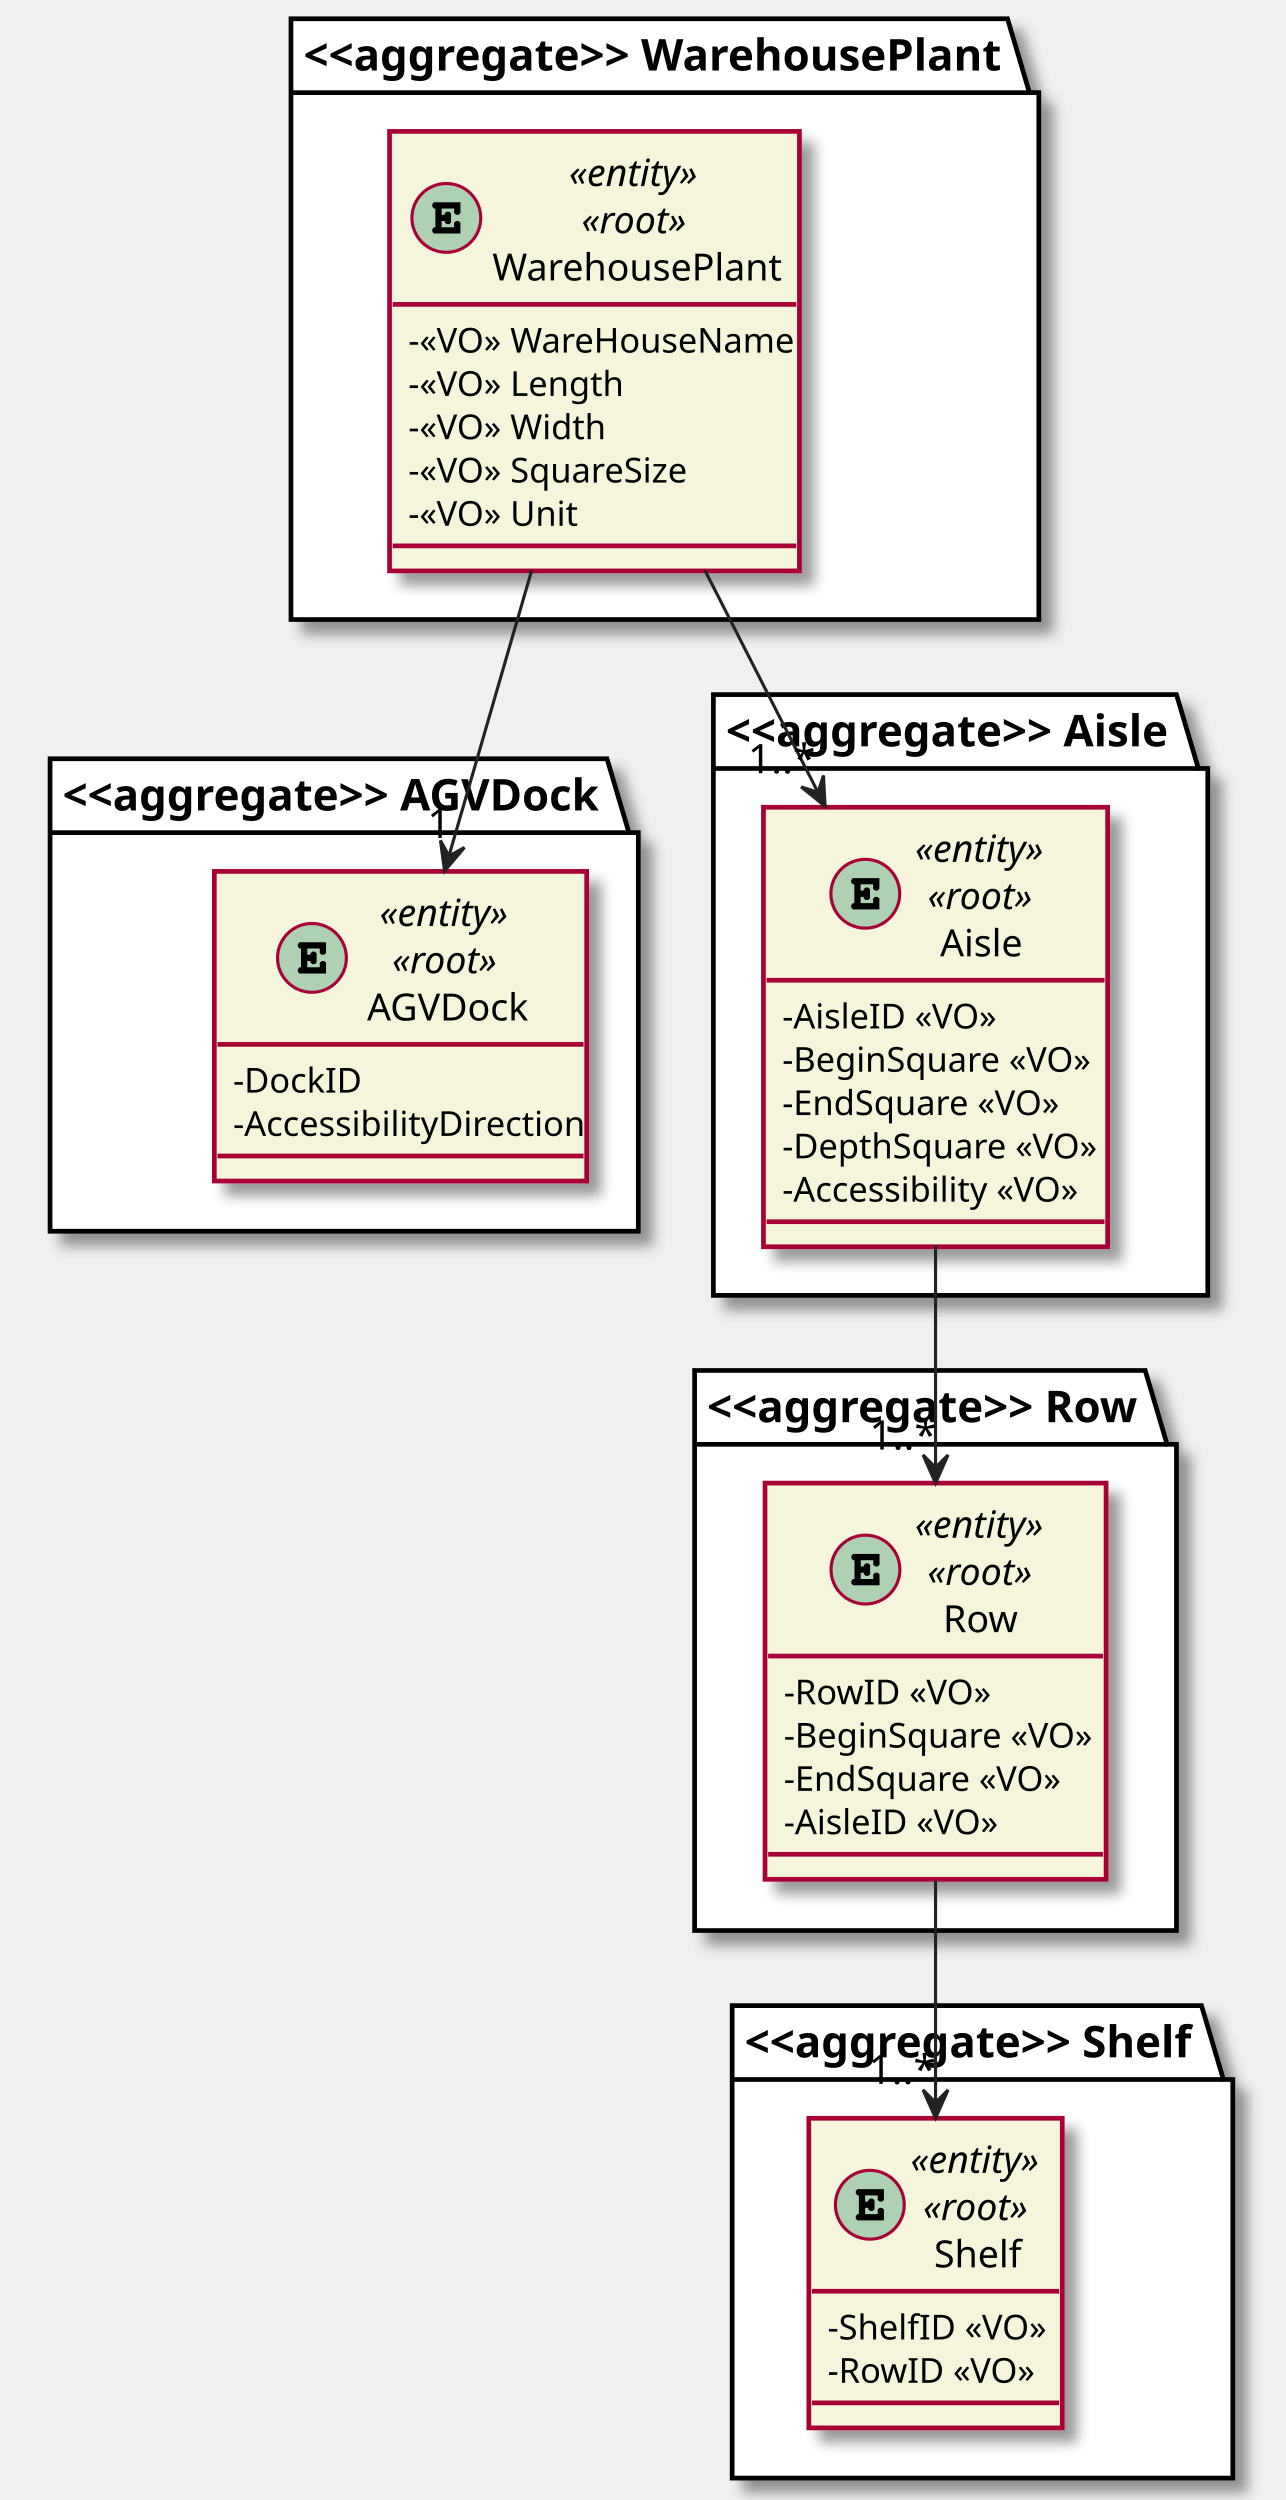
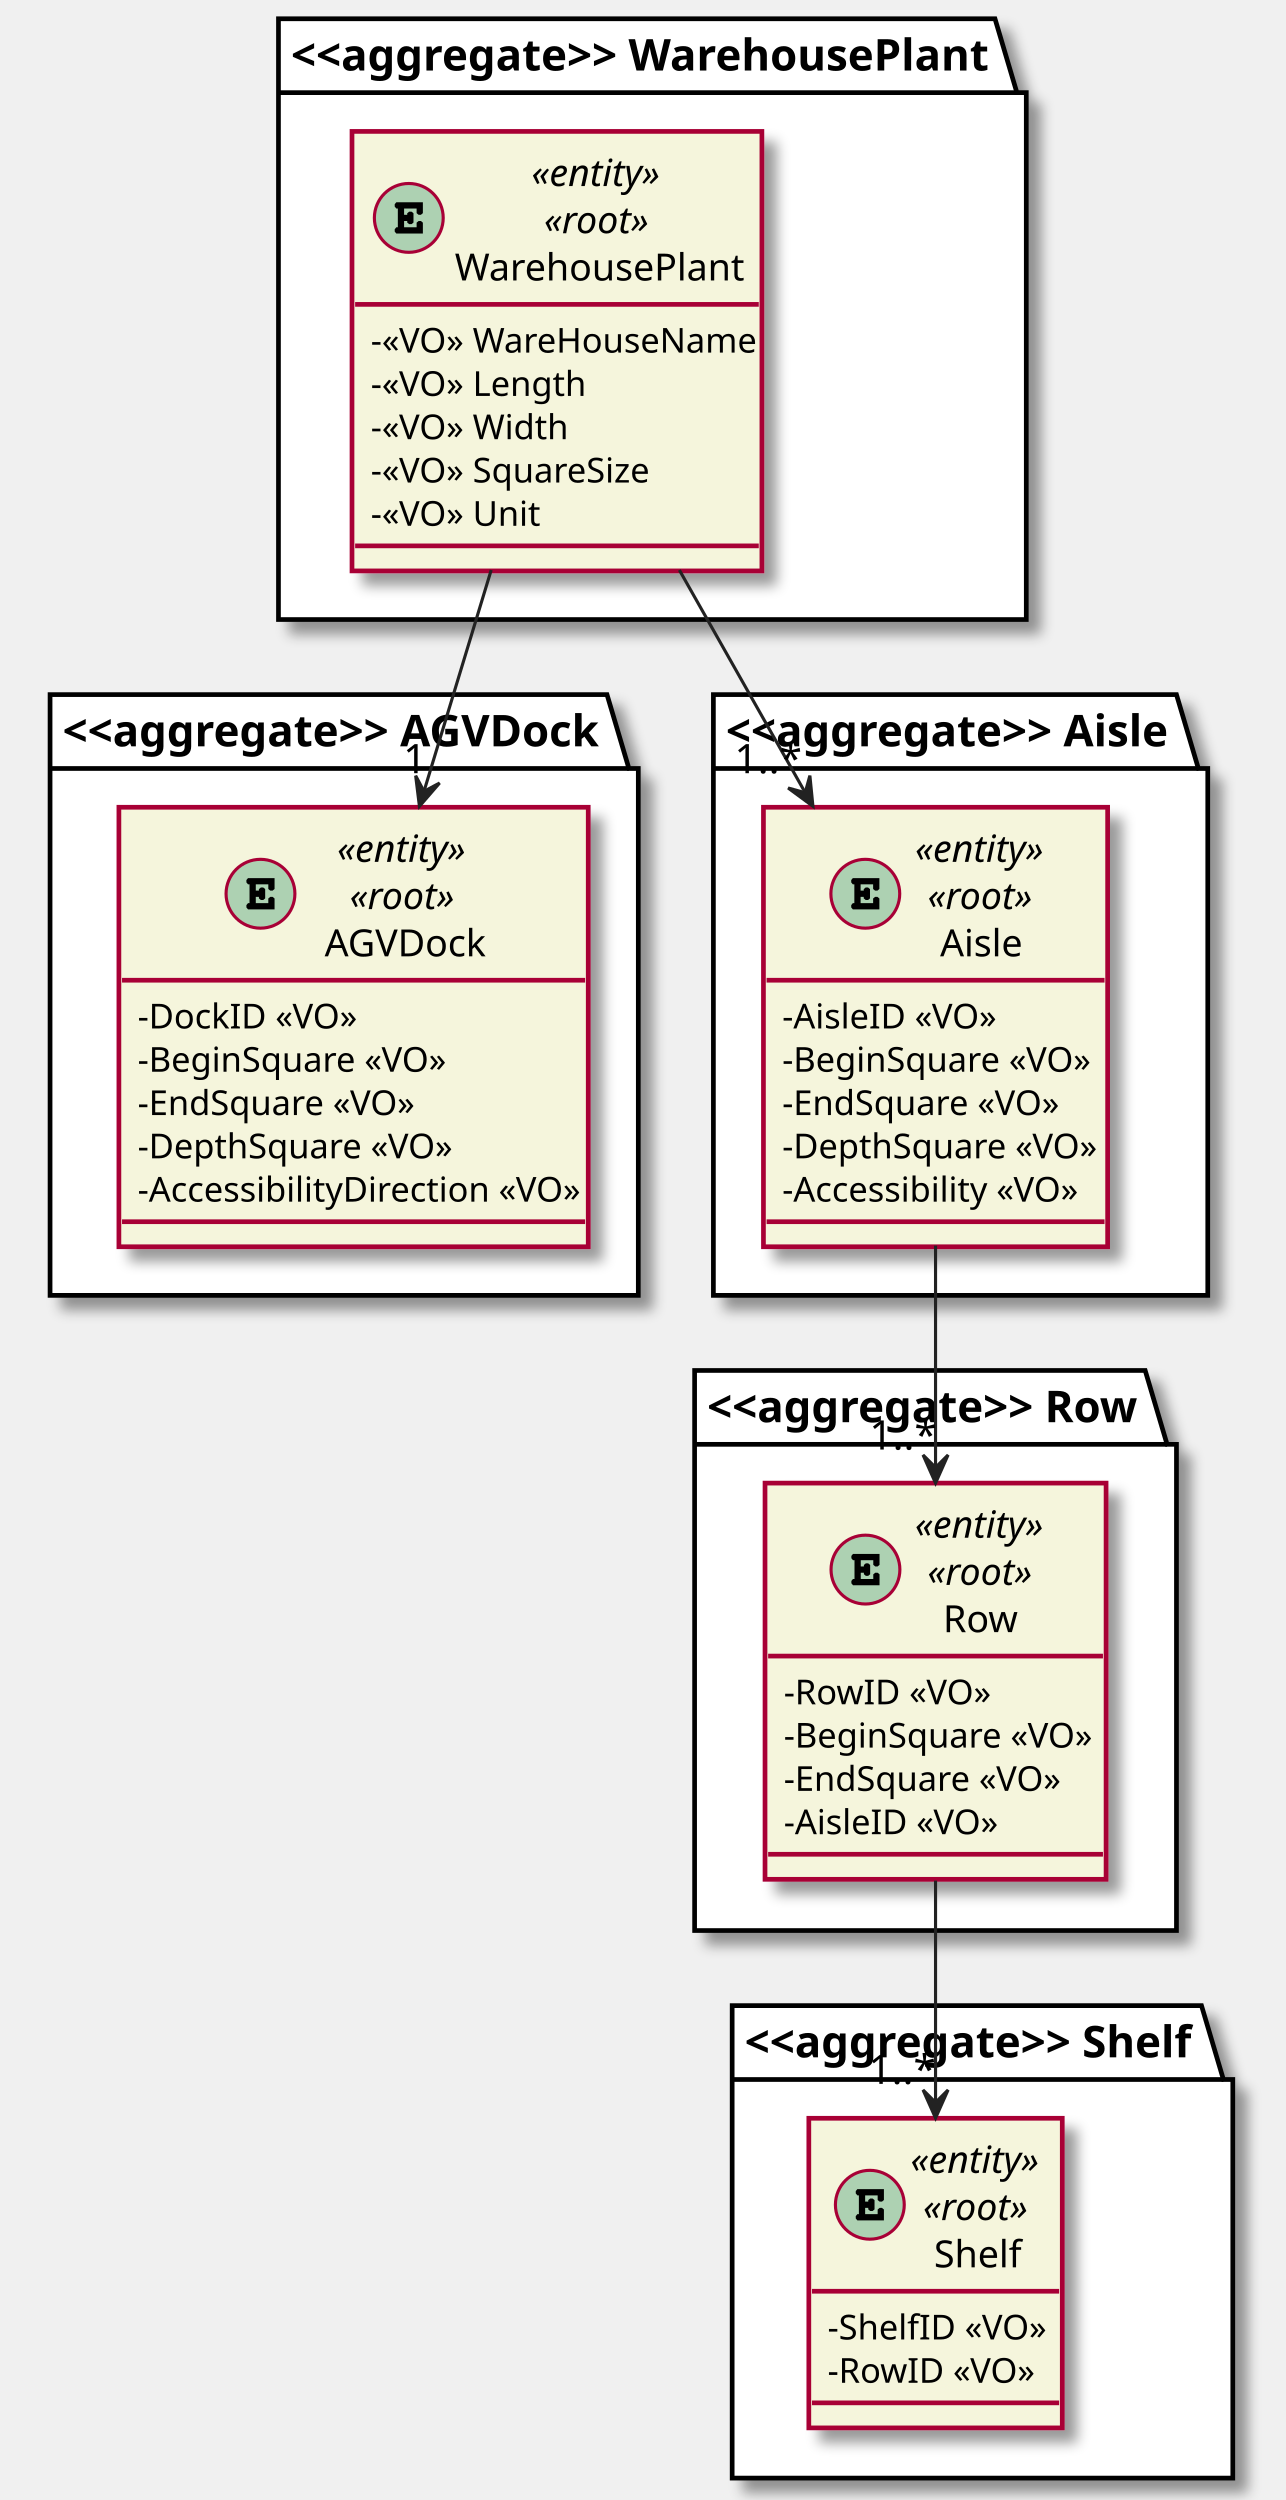
<svg xmlns="http://www.w3.org/2000/svg" contentScriptType="application/ecmascript" contentStyleType="text/css" height="799px" preserveAspectRatio="none" style="width:411px;height:799px;background:#FFFFFF;" version="1.1" viewBox="0 0 411 799" width="411px" zoomAndPan="magnify">
  <defs>
-     <filter height="300%" id="f1wzi9vfzebbvj" width="300%" x="-1" y="-1">
+     <filter height="300%" id="f7cizdh0mjckg" width="300%" x="-1" y="-1">
      <feGaussianBlur result="blurOut" stdDeviation="2.0" />
      <feColorMatrix in="blurOut" result="blurOut2" type="matrix" values="0 0 0 0 0 0 0 0 0 0 0 0 0 0 0 0 0 0 .4 0" />
      <feOffset dx="4.0" dy="4.0" in="blurOut2" result="blurOut3" />
      <feBlend in="SourceGraphic" in2="blurOut3" mode="normal" />
    </filter>
  </defs>
  <g>
-     <polygon fill="#FFFFFF" filter="url(#f1wzi9vfzebbvj)" points="93,6,322,6,329,29.609,332,29.609,332,198,93,198,93,6" style="stroke:#000000;stroke-width:1.5;" />
-     <line style="stroke:#000000;stroke-width:1.5;" x1="93" x2="329" y1="29.609" y2="29.609" />
-     <text fill="#000000" font-family="sans-serif" font-size="14" font-weight="bold" lengthAdjust="spacing" textLength="223" x="97" y="22.533">&lt;&lt;aggregate&gt;&gt; WarehousePlant</text>
-     <polygon fill="#FFFFFF" filter="url(#f1wzi9vfzebbvj)" points="16,242.5,194,242.5,201,266.109,204,266.109,204,393.5,16,393.5,16,242.5" style="stroke:#000000;stroke-width:1.5;" />
-     <line style="stroke:#000000;stroke-width:1.5;" x1="16" x2="201" y1="266.109" y2="266.109" />
-     <text fill="#000000" font-family="sans-serif" font-size="14" font-weight="bold" lengthAdjust="spacing" textLength="172" x="20" y="259.033">&lt;&lt;aggregate&gt;&gt; AGVDock</text>
-     <polygon fill="#FFFFFF" filter="url(#f1wzi9vfzebbvj)" points="228,222,376,222,383,245.609,386,245.609,386,414,228,414,228,222" style="stroke:#000000;stroke-width:1.5;" />
+     <polygon fill="#FFFFFF" filter="url(#f7cizdh0mjckg)" points="89,6,318,6,325,29.609,328,29.609,328,198,89,198,89,6" style="stroke:#000000;stroke-width:1.5;" />
+     <line style="stroke:#000000;stroke-width:1.5;" x1="89" x2="325" y1="29.609" y2="29.609" />
+     <text fill="#000000" font-family="sans-serif" font-size="14" font-weight="bold" lengthAdjust="spacing" textLength="223" x="93" y="22.533">&lt;&lt;aggregate&gt;&gt; WarehousePlant</text>
+     <polygon fill="#FFFFFF" filter="url(#f7cizdh0mjckg)" points="16,222,194,222,201,245.609,204,245.609,204,414,16,414,16,222" style="stroke:#000000;stroke-width:1.5;" />
+     <line style="stroke:#000000;stroke-width:1.5;" x1="16" x2="201" y1="245.609" y2="245.609" />
+     <text fill="#000000" font-family="sans-serif" font-size="14" font-weight="bold" lengthAdjust="spacing" textLength="172" x="20" y="238.533">&lt;&lt;aggregate&gt;&gt; AGVDock</text>
+     <polygon fill="#FFFFFF" filter="url(#f7cizdh0mjckg)" points="228,222,376,222,383,245.609,386,245.609,386,414,228,414,228,222" style="stroke:#000000;stroke-width:1.5;" />
    <line style="stroke:#000000;stroke-width:1.5;" x1="228" x2="383" y1="245.609" y2="245.609" />
    <text fill="#000000" font-family="sans-serif" font-size="14" font-weight="bold" lengthAdjust="spacing" textLength="142" x="232" y="238.533">&lt;&lt;aggregate&gt;&gt; Aisle</text>
-     <polygon fill="#FFFFFF" filter="url(#f1wzi9vfzebbvj)" points="222,438,366,438,373,461.609,376,461.609,376,617,222,617,222,438" style="stroke:#000000;stroke-width:1.5;" />
+     <polygon fill="#FFFFFF" filter="url(#f7cizdh0mjckg)" points="222,438,366,438,373,461.609,376,461.609,376,617,222,617,222,438" style="stroke:#000000;stroke-width:1.5;" />
    <line style="stroke:#000000;stroke-width:1.5;" x1="222" x2="373" y1="461.609" y2="461.609" />
    <text fill="#000000" font-family="sans-serif" font-size="14" font-weight="bold" lengthAdjust="spacing" textLength="138" x="226" y="454.533">&lt;&lt;aggregate&gt;&gt; Row</text>
-     <polygon fill="#FFFFFF" filter="url(#f1wzi9vfzebbvj)" points="234,641,384,641,391,664.609,394,664.609,394,792,234,792,234,641" style="stroke:#000000;stroke-width:1.5;" />
+     <polygon fill="#FFFFFF" filter="url(#f7cizdh0mjckg)" points="234,641,384,641,391,664.609,394,664.609,394,792,234,792,234,641" style="stroke:#000000;stroke-width:1.5;" />
    <line style="stroke:#000000;stroke-width:1.5;" x1="234" x2="391" y1="664.609" y2="664.609" />
    <text fill="#000000" font-family="sans-serif" font-size="14" font-weight="bold" lengthAdjust="spacing" textLength="144" x="238" y="657.533">&lt;&lt;aggregate&gt;&gt; Shelf</text>
-     <rect codeLine="52" fill="#F5F5DC" filter="url(#f1wzi9vfzebbvj)" height="140.461" id="WarehousePlant" style="stroke:#A80036;stroke-width:1.5;" width="131" x="124.5" y="42" />
-     <ellipse cx="142.65" cy="69.641" fill="#ADD1B2" rx="11" ry="11" style="stroke:#A80036;stroke-width:1.0;" />
-     <path d="M141.15,70.641 L141.15,72.641 L145.15,72.641 L145.15,71.641 L145.15,71.156 L145.775,70.641 L146.15,70.641 L146.525,70.641 L147.15,71.156 L147.15,71.641 L147.15,74.641 L139.15,74.641 L138.666,74.641 L138.15,74.016 L138.15,73.641 L138.15,73.266 L138.666,72.641 L139.15,72.641 L139.15,72.641 L139.15,66.641 L139.15,66.641 L138.666,66.641 L138.15,66.016 L138.15,65.641 L138.15,65.266 L138.666,64.641 L139.15,64.641 L147.15,64.641 L147.15,67.641 L147.15,68.125 L146.525,68.641 L146.15,68.641 L145.775,68.641 L145.15,68.125 L145.15,67.641 L145.15,66.641 L141.15,66.641 L141.15,68.641 L142.15,68.641 L142.15,68.156 L142.15,68.156 L142.775,67.641 L143.15,67.641 L143.525,67.641 L144.15,68.156 L144.15,68.641 L144.15,70.641 L144.15,71.125 L143.525,71.641 L143.525,71.641 L143.15,71.641 L142.775,71.641 L142.15,71.125 L142.15,71.125 L142.15,70.641 L141.15,70.641 Z " fill="#000000" />
-     <text fill="#000000" font-family="sans-serif" font-size="12" font-style="italic" lengthAdjust="spacing" textLength="43" x="181.85" y="59.457">«entity»</text>
-     <text fill="#000000" font-family="sans-serif" font-size="12" font-style="italic" lengthAdjust="spacing" textLength="35" x="185.85" y="74.551">«root»</text>
-     <text fill="#000000" font-family="sans-serif" font-size="12" lengthAdjust="spacing" textLength="92" x="157.35" y="89.644">WarehousePlant</text>
-     <line style="stroke:#A80036;stroke-width:1.5;" x1="125.5" x2="254.5" y1="97.281" y2="97.281" />
-     <text fill="#000000" font-family="sans-serif" font-size="11" lengthAdjust="spacing" textLength="119" x="130.5" y="112.7">-«VO» WareHouseName</text>
-     <text fill="#000000" font-family="sans-serif" font-size="11" lengthAdjust="spacing" textLength="68" x="130.5" y="126.536">-«VO» Length</text>
-     <text fill="#000000" font-family="sans-serif" font-size="11" lengthAdjust="spacing" textLength="62" x="130.5" y="140.372">-«VO» Width</text>
-     <text fill="#000000" font-family="sans-serif" font-size="11" lengthAdjust="spacing" textLength="91" x="130.5" y="154.208">-«VO» SquareSize</text>
-     <text fill="#000000" font-family="sans-serif" font-size="11" lengthAdjust="spacing" textLength="53" x="130.5" y="168.044">-«VO» Unit</text>
-     <line style="stroke:#A80036;stroke-width:1.5;" x1="125.5" x2="254.5" y1="174.461" y2="174.461" />
-     <rect codeLine="39" fill="#F5F5DC" filter="url(#f1wzi9vfzebbvj)" height="98.953" id="AGVDock" style="stroke:#A80036;stroke-width:1.5;" width="119" x="68.5" y="278.5" />
-     <ellipse cx="99.7" cy="306.141" fill="#ADD1B2" rx="11" ry="11" style="stroke:#A80036;stroke-width:1.0;" />
-     <path d="M98.2,307.141 L98.2,309.141 L102.2,309.141 L102.2,308.141 L102.2,307.656 L102.825,307.141 L103.2,307.141 L103.575,307.141 L104.2,307.656 L104.2,308.141 L104.2,311.141 L96.2,311.141 L95.716,311.141 L95.2,310.516 L95.2,310.141 L95.2,309.766 L95.716,309.141 L96.2,309.141 L96.2,309.141 L96.2,303.141 L96.2,303.141 L95.716,303.141 L95.2,302.516 L95.2,302.141 L95.2,301.766 L95.716,301.141 L96.2,301.141 L104.2,301.141 L104.2,304.141 L104.2,304.625 L103.575,305.141 L103.2,305.141 L102.825,305.141 L102.2,304.625 L102.2,304.141 L102.2,303.141 L98.2,303.141 L98.2,305.141 L99.2,305.141 L99.2,304.656 L99.2,304.656 L99.825,304.141 L100.2,304.141 L100.575,304.141 L101.2,304.656 L101.2,305.141 L101.2,307.141 L101.2,307.625 L100.575,308.141 L100.575,308.141 L100.2,308.141 L99.825,308.141 L99.2,307.625 L99.2,307.625 L99.2,307.141 L98.2,307.141 Z " fill="#000000" />
-     <text fill="#000000" font-family="sans-serif" font-size="12" font-style="italic" lengthAdjust="spacing" textLength="43" x="121.3" y="295.957">«entity»</text>
-     <text fill="#000000" font-family="sans-serif" font-size="12" font-style="italic" lengthAdjust="spacing" textLength="35" x="125.3" y="311.051">«root»</text>
-     <text fill="#000000" font-family="sans-serif" font-size="12" lengthAdjust="spacing" textLength="51" x="117.3" y="326.144">AGVDock</text>
-     <line style="stroke:#A80036;stroke-width:1.5;" x1="69.5" x2="186.5" y1="333.781" y2="333.781" />
-     <text fill="#000000" font-family="sans-serif" font-size="11" lengthAdjust="spacing" textLength="37" x="74.5" y="349.2">-DockID</text>
-     <text fill="#000000" font-family="sans-serif" font-size="11" lengthAdjust="spacing" textLength="107" x="74.5" y="363.036">-AccessibilityDirection</text>
-     <line style="stroke:#A80036;stroke-width:1.5;" x1="69.5" x2="186.5" y1="369.453" y2="369.453" />
-     <rect codeLine="44" fill="#F5F5DC" filter="url(#f1wzi9vfzebbvj)" height="140.461" id="Aisle" style="stroke:#A80036;stroke-width:1.5;" width="110" x="244" y="258" />
+     <rect codeLine="55" fill="#F5F5DC" filter="url(#f7cizdh0mjckg)" height="140.461" id="WarehousePlant" style="stroke:#A80036;stroke-width:1.5;" width="131" x="112.5" y="42" />
+     <ellipse cx="130.65" cy="69.641" fill="#ADD1B2" rx="11" ry="11" style="stroke:#A80036;stroke-width:1.0;" />
+     <path d="M129.15,70.641 L129.15,72.641 L133.15,72.641 L133.15,71.641 L133.15,71.156 L133.775,70.641 L134.15,70.641 L134.525,70.641 L135.15,71.156 L135.15,71.641 L135.15,74.641 L127.15,74.641 L126.666,74.641 L126.15,74.016 L126.15,73.641 L126.15,73.266 L126.666,72.641 L127.15,72.641 L127.15,72.641 L127.15,66.641 L127.15,66.641 L126.666,66.641 L126.15,66.016 L126.15,65.641 L126.15,65.266 L126.666,64.641 L127.15,64.641 L135.15,64.641 L135.15,67.641 L135.15,68.125 L134.525,68.641 L134.15,68.641 L133.775,68.641 L133.15,68.125 L133.15,67.641 L133.15,66.641 L129.15,66.641 L129.15,68.641 L130.15,68.641 L130.15,68.156 L130.15,68.156 L130.775,67.641 L131.15,67.641 L131.525,67.641 L132.15,68.156 L132.15,68.641 L132.15,70.641 L132.15,71.125 L131.525,71.641 L131.525,71.641 L131.15,71.641 L130.775,71.641 L130.15,71.125 L130.15,71.125 L130.15,70.641 L129.15,70.641 Z " fill="#000000" />
+     <text fill="#000000" font-family="sans-serif" font-size="12" font-style="italic" lengthAdjust="spacing" textLength="43" x="169.85" y="59.457">«entity»</text>
+     <text fill="#000000" font-family="sans-serif" font-size="12" font-style="italic" lengthAdjust="spacing" textLength="35" x="173.85" y="74.551">«root»</text>
+     <text fill="#000000" font-family="sans-serif" font-size="12" lengthAdjust="spacing" textLength="92" x="145.35" y="89.644">WarehousePlant</text>
+     <line style="stroke:#A80036;stroke-width:1.5;" x1="113.5" x2="242.5" y1="97.281" y2="97.281" />
+     <text fill="#000000" font-family="sans-serif" font-size="11" lengthAdjust="spacing" textLength="119" x="118.5" y="112.7">-«VO» WareHouseName</text>
+     <text fill="#000000" font-family="sans-serif" font-size="11" lengthAdjust="spacing" textLength="68" x="118.5" y="126.536">-«VO» Length</text>
+     <text fill="#000000" font-family="sans-serif" font-size="11" lengthAdjust="spacing" textLength="62" x="118.5" y="140.372">-«VO» Width</text>
+     <text fill="#000000" font-family="sans-serif" font-size="11" lengthAdjust="spacing" textLength="91" x="118.5" y="154.208">-«VO» SquareSize</text>
+     <text fill="#000000" font-family="sans-serif" font-size="11" lengthAdjust="spacing" textLength="53" x="118.5" y="168.044">-«VO» Unit</text>
+     <line style="stroke:#A80036;stroke-width:1.5;" x1="113.5" x2="242.5" y1="174.461" y2="174.461" />
+     <rect codeLine="39" fill="#F5F5DC" filter="url(#f7cizdh0mjckg)" height="140.461" id="AGVDock" style="stroke:#A80036;stroke-width:1.5;" width="150" x="38" y="258" />
+     <ellipse cx="83.25" cy="285.641" fill="#ADD1B2" rx="11" ry="11" style="stroke:#A80036;stroke-width:1.0;" />
+     <path d="M81.75,286.641 L81.75,288.641 L85.75,288.641 L85.75,287.641 L85.75,287.156 L86.375,286.641 L86.75,286.641 L87.125,286.641 L87.75,287.156 L87.75,287.641 L87.75,290.641 L79.75,290.641 L79.266,290.641 L78.75,290.016 L78.75,289.641 L78.75,289.266 L79.266,288.641 L79.75,288.641 L79.75,288.641 L79.75,282.641 L79.75,282.641 L79.266,282.641 L78.75,282.016 L78.75,281.641 L78.75,281.266 L79.266,280.641 L79.75,280.641 L87.75,280.641 L87.75,283.641 L87.75,284.125 L87.125,284.641 L86.75,284.641 L86.375,284.641 L85.75,284.125 L85.75,283.641 L85.75,282.641 L81.75,282.641 L81.75,284.641 L82.75,284.641 L82.75,284.156 L82.75,284.156 L83.375,283.641 L83.75,283.641 L84.125,283.641 L84.75,284.156 L84.75,284.641 L84.75,286.641 L84.75,287.125 L84.125,287.641 L84.125,287.641 L83.75,287.641 L83.375,287.641 L82.75,287.125 L82.75,287.125 L82.75,286.641 L81.75,286.641 Z " fill="#000000" />
+     <text fill="#000000" font-family="sans-serif" font-size="12" font-style="italic" lengthAdjust="spacing" textLength="43" x="107.75" y="275.457">«entity»</text>
+     <text fill="#000000" font-family="sans-serif" font-size="12" font-style="italic" lengthAdjust="spacing" textLength="35" x="111.75" y="290.551">«root»</text>
+     <text fill="#000000" font-family="sans-serif" font-size="12" lengthAdjust="spacing" textLength="51" x="103.75" y="305.644">AGVDock</text>
+     <line style="stroke:#A80036;stroke-width:1.5;" x1="39" x2="187" y1="313.281" y2="313.281" />
+     <text fill="#000000" font-family="sans-serif" font-size="11" lengthAdjust="spacing" textLength="68" x="44" y="328.7">-DockID «VO»</text>
+     <text fill="#000000" font-family="sans-serif" font-size="11" lengthAdjust="spacing" textLength="97" x="44" y="342.536">-BeginSquare «VO»</text>
+     <text fill="#000000" font-family="sans-serif" font-size="11" lengthAdjust="spacing" textLength="88" x="44" y="356.372">-EndSquare «VO»</text>
+     <text fill="#000000" font-family="sans-serif" font-size="11" lengthAdjust="spacing" textLength="98" x="44" y="370.208">-DepthSquare «VO»</text>
+     <text fill="#000000" font-family="sans-serif" font-size="11" lengthAdjust="spacing" textLength="138" x="44" y="384.044">-AccessibilityDirection «VO»</text>
+     <line style="stroke:#A80036;stroke-width:1.5;" x1="39" x2="187" y1="390.461" y2="390.461" />
+     <rect codeLine="47" fill="#F5F5DC" filter="url(#f7cizdh0mjckg)" height="140.461" id="Aisle" style="stroke:#A80036;stroke-width:1.5;" width="110" x="244" y="258" />
    <ellipse cx="276.55" cy="285.641" fill="#ADD1B2" rx="11" ry="11" style="stroke:#A80036;stroke-width:1.0;" />
    <path d="M275.05,286.641 L275.05,288.641 L279.05,288.641 L279.05,287.641 L279.05,287.156 L279.675,286.641 L280.05,286.641 L280.425,286.641 L281.05,287.156 L281.05,287.641 L281.05,290.641 L273.05,290.641 L272.566,290.641 L272.05,290.016 L272.05,289.641 L272.05,289.266 L272.566,288.641 L273.05,288.641 L273.05,288.641 L273.05,282.641 L273.05,282.641 L272.566,282.641 L272.05,282.016 L272.05,281.641 L272.05,281.266 L272.566,280.641 L273.05,280.641 L281.05,280.641 L281.05,283.641 L281.05,284.125 L280.425,284.641 L280.05,284.641 L279.675,284.641 L279.05,284.125 L279.05,283.641 L279.05,282.641 L275.05,282.641 L275.05,284.641 L276.05,284.641 L276.05,284.156 L276.05,284.156 L276.675,283.641 L277.05,283.641 L277.425,283.641 L278.05,284.156 L278.05,284.641 L278.05,286.641 L278.05,287.125 L277.425,287.641 L277.425,287.641 L277.05,287.641 L276.675,287.641 L276.05,287.125 L276.05,287.125 L276.05,286.641 L275.05,286.641 Z " fill="#000000" />
    <text fill="#000000" font-family="sans-serif" font-size="12" font-style="italic" lengthAdjust="spacing" textLength="43" x="292.45" y="275.457">«entity»</text>
    <text fill="#000000" font-family="sans-serif" font-size="12" font-style="italic" lengthAdjust="spacing" textLength="35" x="296.45" y="290.551">«root»</text>
    <text fill="#000000" font-family="sans-serif" font-size="12" lengthAdjust="spacing" textLength="27" x="300.45" y="305.644">Aisle</text>
    <line style="stroke:#A80036;stroke-width:1.5;" x1="245" x2="353" y1="313.281" y2="313.281" />
    <text fill="#000000" font-family="sans-serif" font-size="11" lengthAdjust="spacing" textLength="68" x="250" y="328.7">-AisleID «VO»</text>
    <text fill="#000000" font-family="sans-serif" font-size="11" lengthAdjust="spacing" textLength="97" x="250" y="342.536">-BeginSquare «VO»</text>
    <text fill="#000000" font-family="sans-serif" font-size="11" lengthAdjust="spacing" textLength="88" x="250" y="356.372">-EndSquare «VO»</text>
    <text fill="#000000" font-family="sans-serif" font-size="11" lengthAdjust="spacing" textLength="98" x="250" y="370.208">-DepthSquare «VO»</text>
    <text fill="#000000" font-family="sans-serif" font-size="11" lengthAdjust="spacing" textLength="96" x="250" y="384.044">-Accessibility «VO»</text>
    <line style="stroke:#A80036;stroke-width:1.5;" x1="245" x2="353" y1="390.461" y2="390.461" />
-     <rect codeLine="27" fill="#F5F5DC" filter="url(#f1wzi9vfzebbvj)" height="126.625" id="Row" style="stroke:#A80036;stroke-width:1.5;" width="109" x="244.5" y="474" />
+     <rect codeLine="27" fill="#F5F5DC" filter="url(#f7cizdh0mjckg)" height="126.625" id="Row" style="stroke:#A80036;stroke-width:1.5;" width="109" x="244.5" y="474" />
    <ellipse cx="276.6" cy="501.641" fill="#ADD1B2" rx="11" ry="11" style="stroke:#A80036;stroke-width:1.0;" />
    <path d="M275.1,502.641 L275.1,504.641 L279.1,504.641 L279.1,503.641 L279.1,503.156 L279.725,502.641 L280.1,502.641 L280.475,502.641 L281.1,503.156 L281.1,503.641 L281.1,506.641 L273.1,506.641 L272.616,506.641 L272.1,506.016 L272.1,505.641 L272.1,505.266 L272.616,504.641 L273.1,504.641 L273.1,504.641 L273.1,498.641 L273.1,498.641 L272.616,498.641 L272.1,498.016 L272.1,497.641 L272.1,497.266 L272.616,496.641 L273.1,496.641 L281.1,496.641 L281.1,499.641 L281.1,500.125 L280.475,500.641 L280.1,500.641 L279.725,500.641 L279.1,500.125 L279.1,499.641 L279.1,498.641 L275.1,498.641 L275.1,500.641 L276.1,500.641 L276.1,500.156 L276.1,500.156 L276.725,499.641 L277.1,499.641 L277.475,499.641 L278.1,500.156 L278.1,500.641 L278.1,502.641 L278.1,503.125 L277.475,503.641 L277.475,503.641 L277.1,503.641 L276.725,503.641 L276.1,503.125 L276.1,503.125 L276.1,502.641 L275.1,502.641 Z " fill="#000000" />
    <text fill="#000000" font-family="sans-serif" font-size="12" font-style="italic" lengthAdjust="spacing" textLength="43" x="292.4" y="491.457">«entity»</text>
    <text fill="#000000" font-family="sans-serif" font-size="12" font-style="italic" lengthAdjust="spacing" textLength="35" x="296.4" y="506.551">«root»</text>
    <text fill="#000000" font-family="sans-serif" font-size="12" lengthAdjust="spacing" textLength="25" x="301.4" y="521.644">Row</text>
    <line style="stroke:#A80036;stroke-width:1.5;" x1="245.5" x2="352.5" y1="529.281" y2="529.281" />
    <text fill="#000000" font-family="sans-serif" font-size="11" lengthAdjust="spacing" textLength="67" x="250.5" y="544.7">-RowID «VO»</text>
    <text fill="#000000" font-family="sans-serif" font-size="11" lengthAdjust="spacing" textLength="97" x="250.5" y="558.536">-BeginSquare «VO»</text>
    <text fill="#000000" font-family="sans-serif" font-size="11" lengthAdjust="spacing" textLength="88" x="250.5" y="572.372">-EndSquare «VO»</text>
    <text fill="#000000" font-family="sans-serif" font-size="11" lengthAdjust="spacing" textLength="68" x="250.5" y="586.208">-AisleID «VO»</text>
    <line style="stroke:#A80036;stroke-width:1.5;" x1="245.5" x2="352.5" y1="592.625" y2="592.625" />
-     <rect codeLine="34" fill="#F5F5DC" filter="url(#f1wzi9vfzebbvj)" height="98.953" id="Shelf" style="stroke:#A80036;stroke-width:1.5;" width="81" x="258.5" y="677" />
+     <rect codeLine="34" fill="#F5F5DC" filter="url(#f7cizdh0mjckg)" height="98.953" id="Shelf" style="stroke:#A80036;stroke-width:1.5;" width="81" x="258.5" y="677" />
    <ellipse cx="278" cy="704.641" fill="#ADD1B2" rx="11" ry="11" style="stroke:#A80036;stroke-width:1.0;" />
    <path d="M276.5,705.641 L276.5,707.641 L280.5,707.641 L280.5,706.641 L280.5,706.156 L281.125,705.641 L281.5,705.641 L281.875,705.641 L282.5,706.156 L282.5,706.641 L282.5,709.641 L274.5,709.641 L274.016,709.641 L273.5,709.016 L273.5,708.641 L273.5,708.266 L274.016,707.641 L274.5,707.641 L274.5,707.641 L274.5,701.641 L274.5,701.641 L274.016,701.641 L273.5,701.016 L273.5,700.641 L273.5,700.266 L274.016,699.641 L274.5,699.641 L282.5,699.641 L282.5,702.641 L282.5,703.125 L281.875,703.641 L281.5,703.641 L281.125,703.641 L280.5,703.125 L280.5,702.641 L280.5,701.641 L276.5,701.641 L276.5,703.641 L277.5,703.641 L277.5,703.156 L277.5,703.156 L278.125,702.641 L278.5,702.641 L278.875,702.641 L279.5,703.156 L279.5,703.641 L279.5,705.641 L279.5,706.125 L278.875,706.641 L278.875,706.641 L278.5,706.641 L278.125,706.641 L277.5,706.125 L277.5,706.125 L277.5,705.641 L276.5,705.641 Z " fill="#000000" />
    <text fill="#000000" font-family="sans-serif" font-size="12" font-style="italic" lengthAdjust="spacing" textLength="43" x="291" y="694.457">«entity»</text>
    <text fill="#000000" font-family="sans-serif" font-size="12" font-style="italic" lengthAdjust="spacing" textLength="35" x="295" y="709.551">«root»</text>
    <text fill="#000000" font-family="sans-serif" font-size="12" lengthAdjust="spacing" textLength="28" x="298.5" y="724.644">Shelf</text>
    <line style="stroke:#A80036;stroke-width:1.5;" x1="259.5" x2="338.5" y1="732.281" y2="732.281" />
    <text fill="#000000" font-family="sans-serif" font-size="11" lengthAdjust="spacing" textLength="69" x="264.5" y="747.7">-ShelfID «VO»</text>
    <text fill="#000000" font-family="sans-serif" font-size="11" lengthAdjust="spacing" textLength="67" x="264.5" y="761.536">-RowID «VO»</text>
    <line style="stroke:#A80036;stroke-width:1.5;" x1="259.5" x2="338.5" y1="767.953" y2="767.953" />
-     <path codeLine="60" d="M225.24,182.18 C236.78,204.85 249.65,230.12 261.37,253.12 " fill="none" id="WarehousePlant-to-Aisle" style="stroke:#222222;stroke-width:1.0;" />
-     <polygon fill="#222222" points="263.7,257.69,263.177,247.855,261.43,253.235,256.05,251.487,263.7,257.69" style="stroke:#222222;stroke-width:1.0;" />
-     <text fill="#000000" font-family="sans-serif" font-size="13" lengthAdjust="spacing" textLength="20" x="239.028" y="247.104">1..*</text>
-     <path codeLine="61" d="M299,398.09 C299,420.89 299,446.21 299,468.9 " fill="none" id="Aisle-to-Row" style="stroke:#222222;stroke-width:1.0;" />
+     <path codeLine="63" d="M217.12,182.18 C229.93,204.85 244.22,230.12 257.23,253.12 " fill="none" id="WarehousePlant-to-Aisle" style="stroke:#222222;stroke-width:1.0;" />
+     <polygon fill="#222222" points="259.81,257.69,258.835,247.889,257.337,253.344,251.882,251.846,259.81,257.69" style="stroke:#222222;stroke-width:1.0;" />
+     <text fill="#000000" font-family="sans-serif" font-size="13" lengthAdjust="spacing" textLength="20" x="234.737" y="247.104">1..*</text>
+     <path codeLine="64" d="M299,398.09 C299,420.89 299,446.21 299,468.9 " fill="none" id="Aisle-to-Row" style="stroke:#222222;stroke-width:1.0;" />
    <polygon fill="#222222" points="299,474,303,465,299,469,295,465,299,474" style="stroke:#222222;stroke-width:1.0;" />
    <text fill="#000000" font-family="sans-serif" font-size="13" lengthAdjust="spacing" textLength="20" x="277.844" y="463.27">1..*</text>
-     <path codeLine="62" d="M299,601.03 C299,623.93 299,649.63 299,671.7 " fill="none" id="Row-to-Shelf" style="stroke:#222222;stroke-width:1.0;" />
+     <path codeLine="65" d="M299,601.03 C299,623.93 299,649.63 299,671.7 " fill="none" id="Row-to-Shelf" style="stroke:#222222;stroke-width:1.0;" />
    <polygon fill="#222222" points="299,676.94,303,667.94,299,671.94,295,667.94,299,676.94" style="stroke:#222222;stroke-width:1.0;" />
    <text fill="#000000" font-family="sans-serif" font-size="13" lengthAdjust="spacing" textLength="20" x="277.531" y="666.01">1..*</text>
-     <path codeLine="63" d="M169.96,182.18 C161.4,211.73 151.56,245.69 143.56,273.29 " fill="none" id="WarehousePlant-to-AGVDock" style="stroke:#222222;stroke-width:1.0;" />
-     <polygon fill="#222222" points="142.09,278.37,148.45,270.85,143.49,273.57,140.77,268.61,142.09,278.37" style="stroke:#222222;stroke-width:1.0;" />
-     <text fill="#000000" font-family="sans-serif" font-size="13" lengthAdjust="spacing" textLength="7" x="136.579" y="267.789">1</text>
+     <path codeLine="66" d="M156.99,182.18 C150.13,204.76 142.49,229.91 135.53,252.83 " fill="none" id="WarehousePlant-to-AGVDock" style="stroke:#222222;stroke-width:1.0;" />
+     <polygon fill="#222222" points="134.05,257.69,140.498,250.245,135.506,252.907,132.845,247.915,134.05,257.69" style="stroke:#222222;stroke-width:1.0;" />
+     <text fill="#000000" font-family="sans-serif" font-size="13" lengthAdjust="spacing" textLength="7" x="128.86" y="247.104">1</text>
  </g>
</svg>
